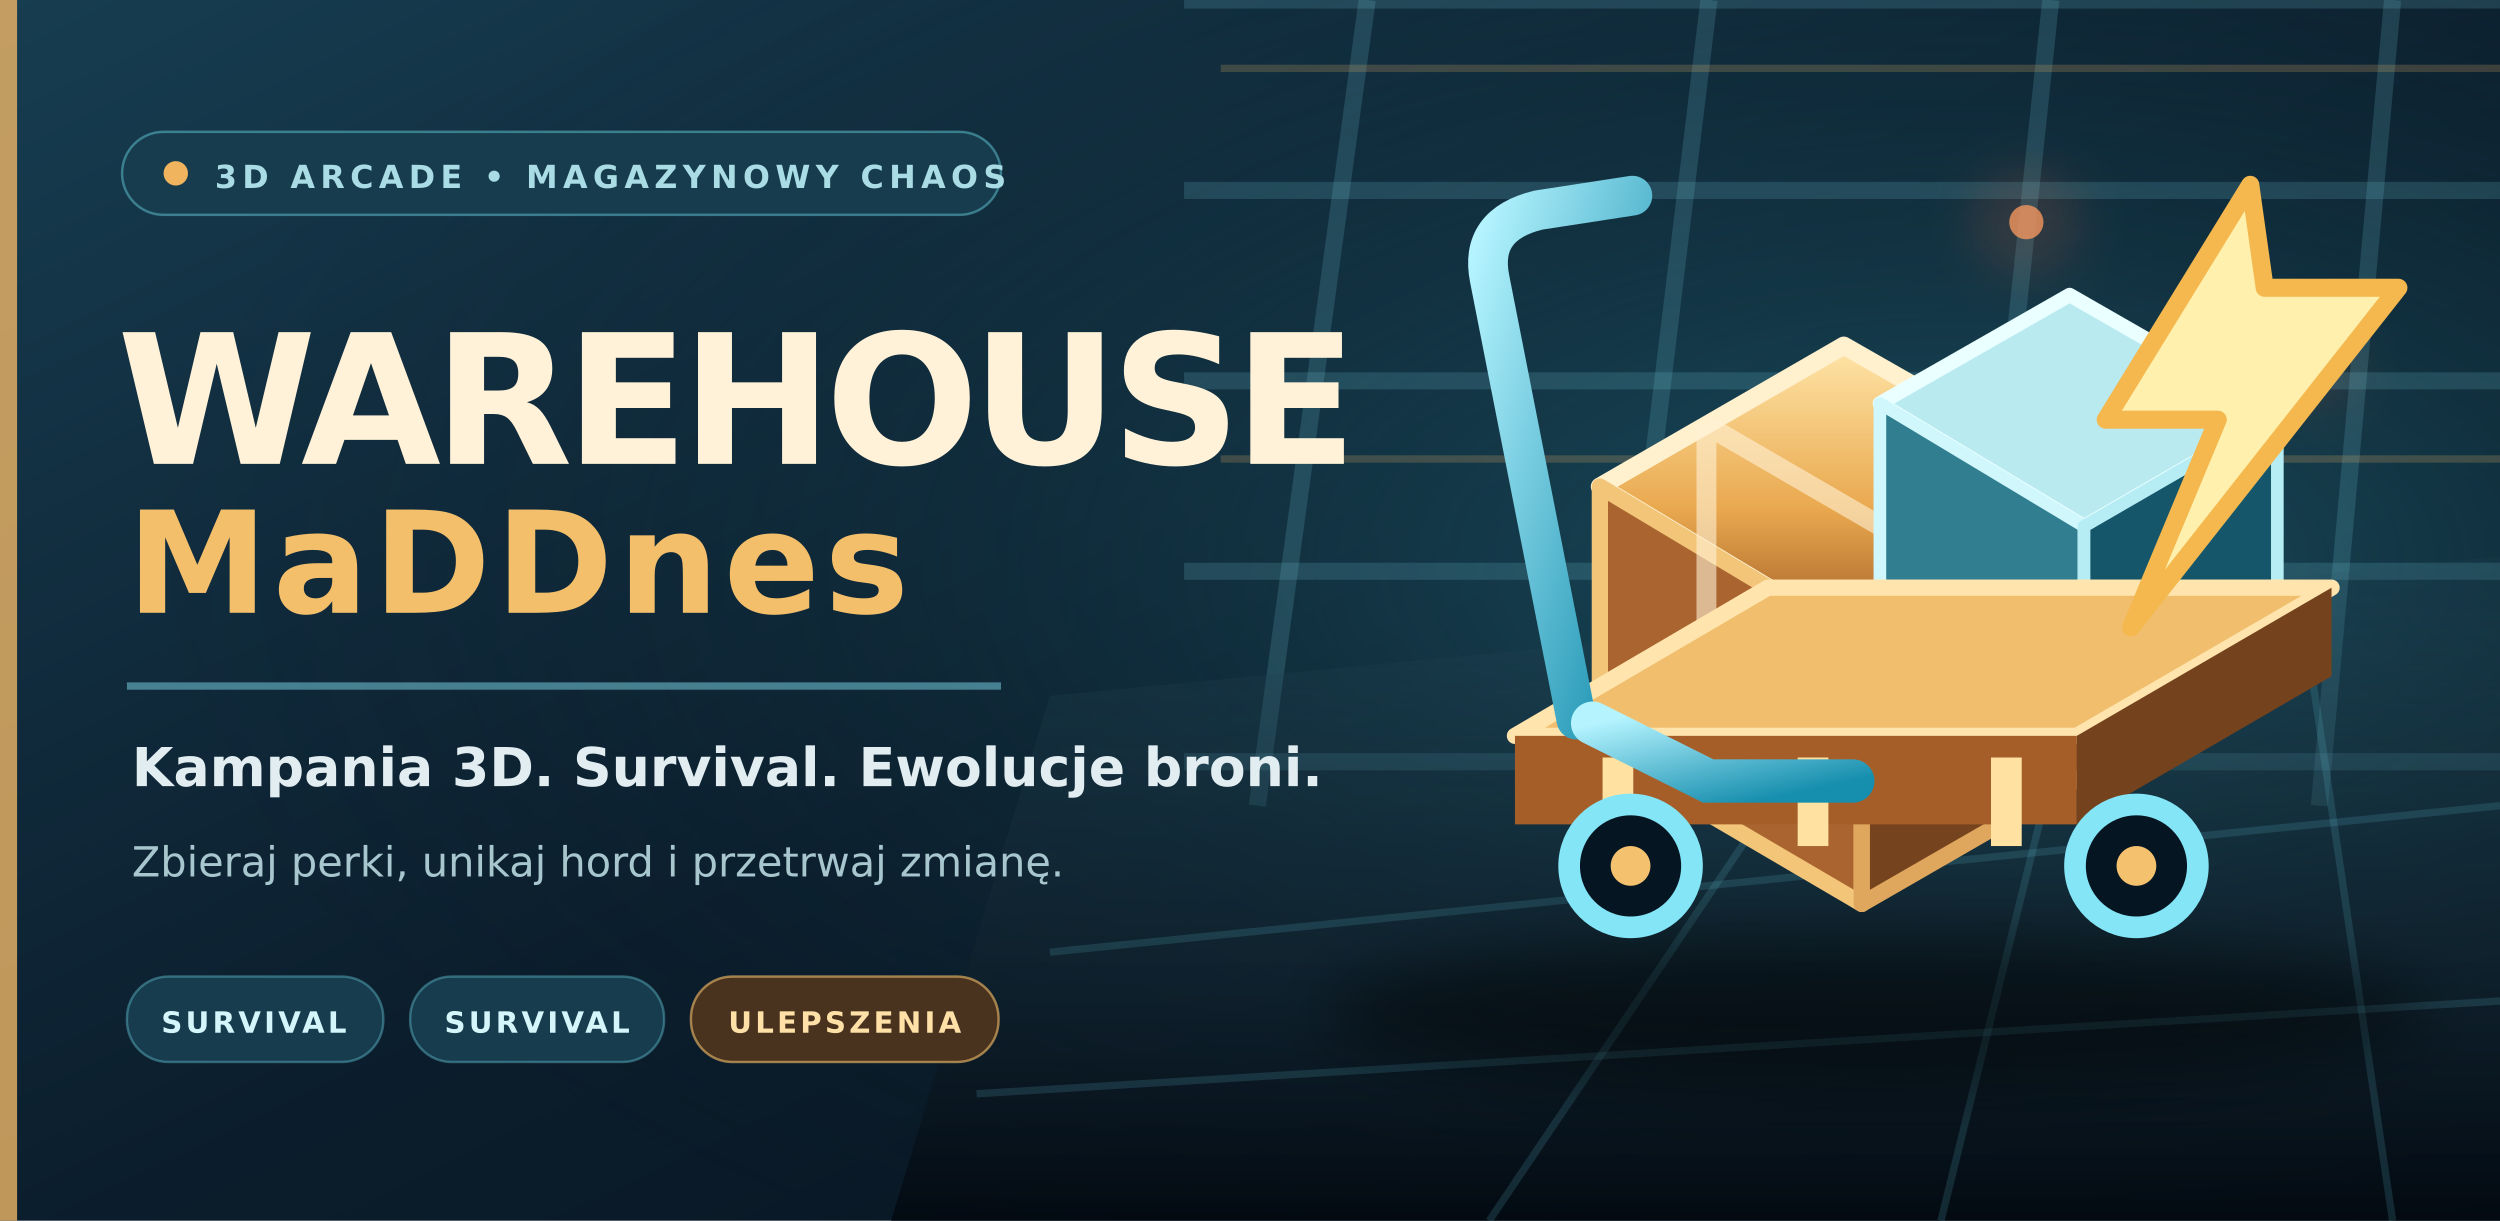
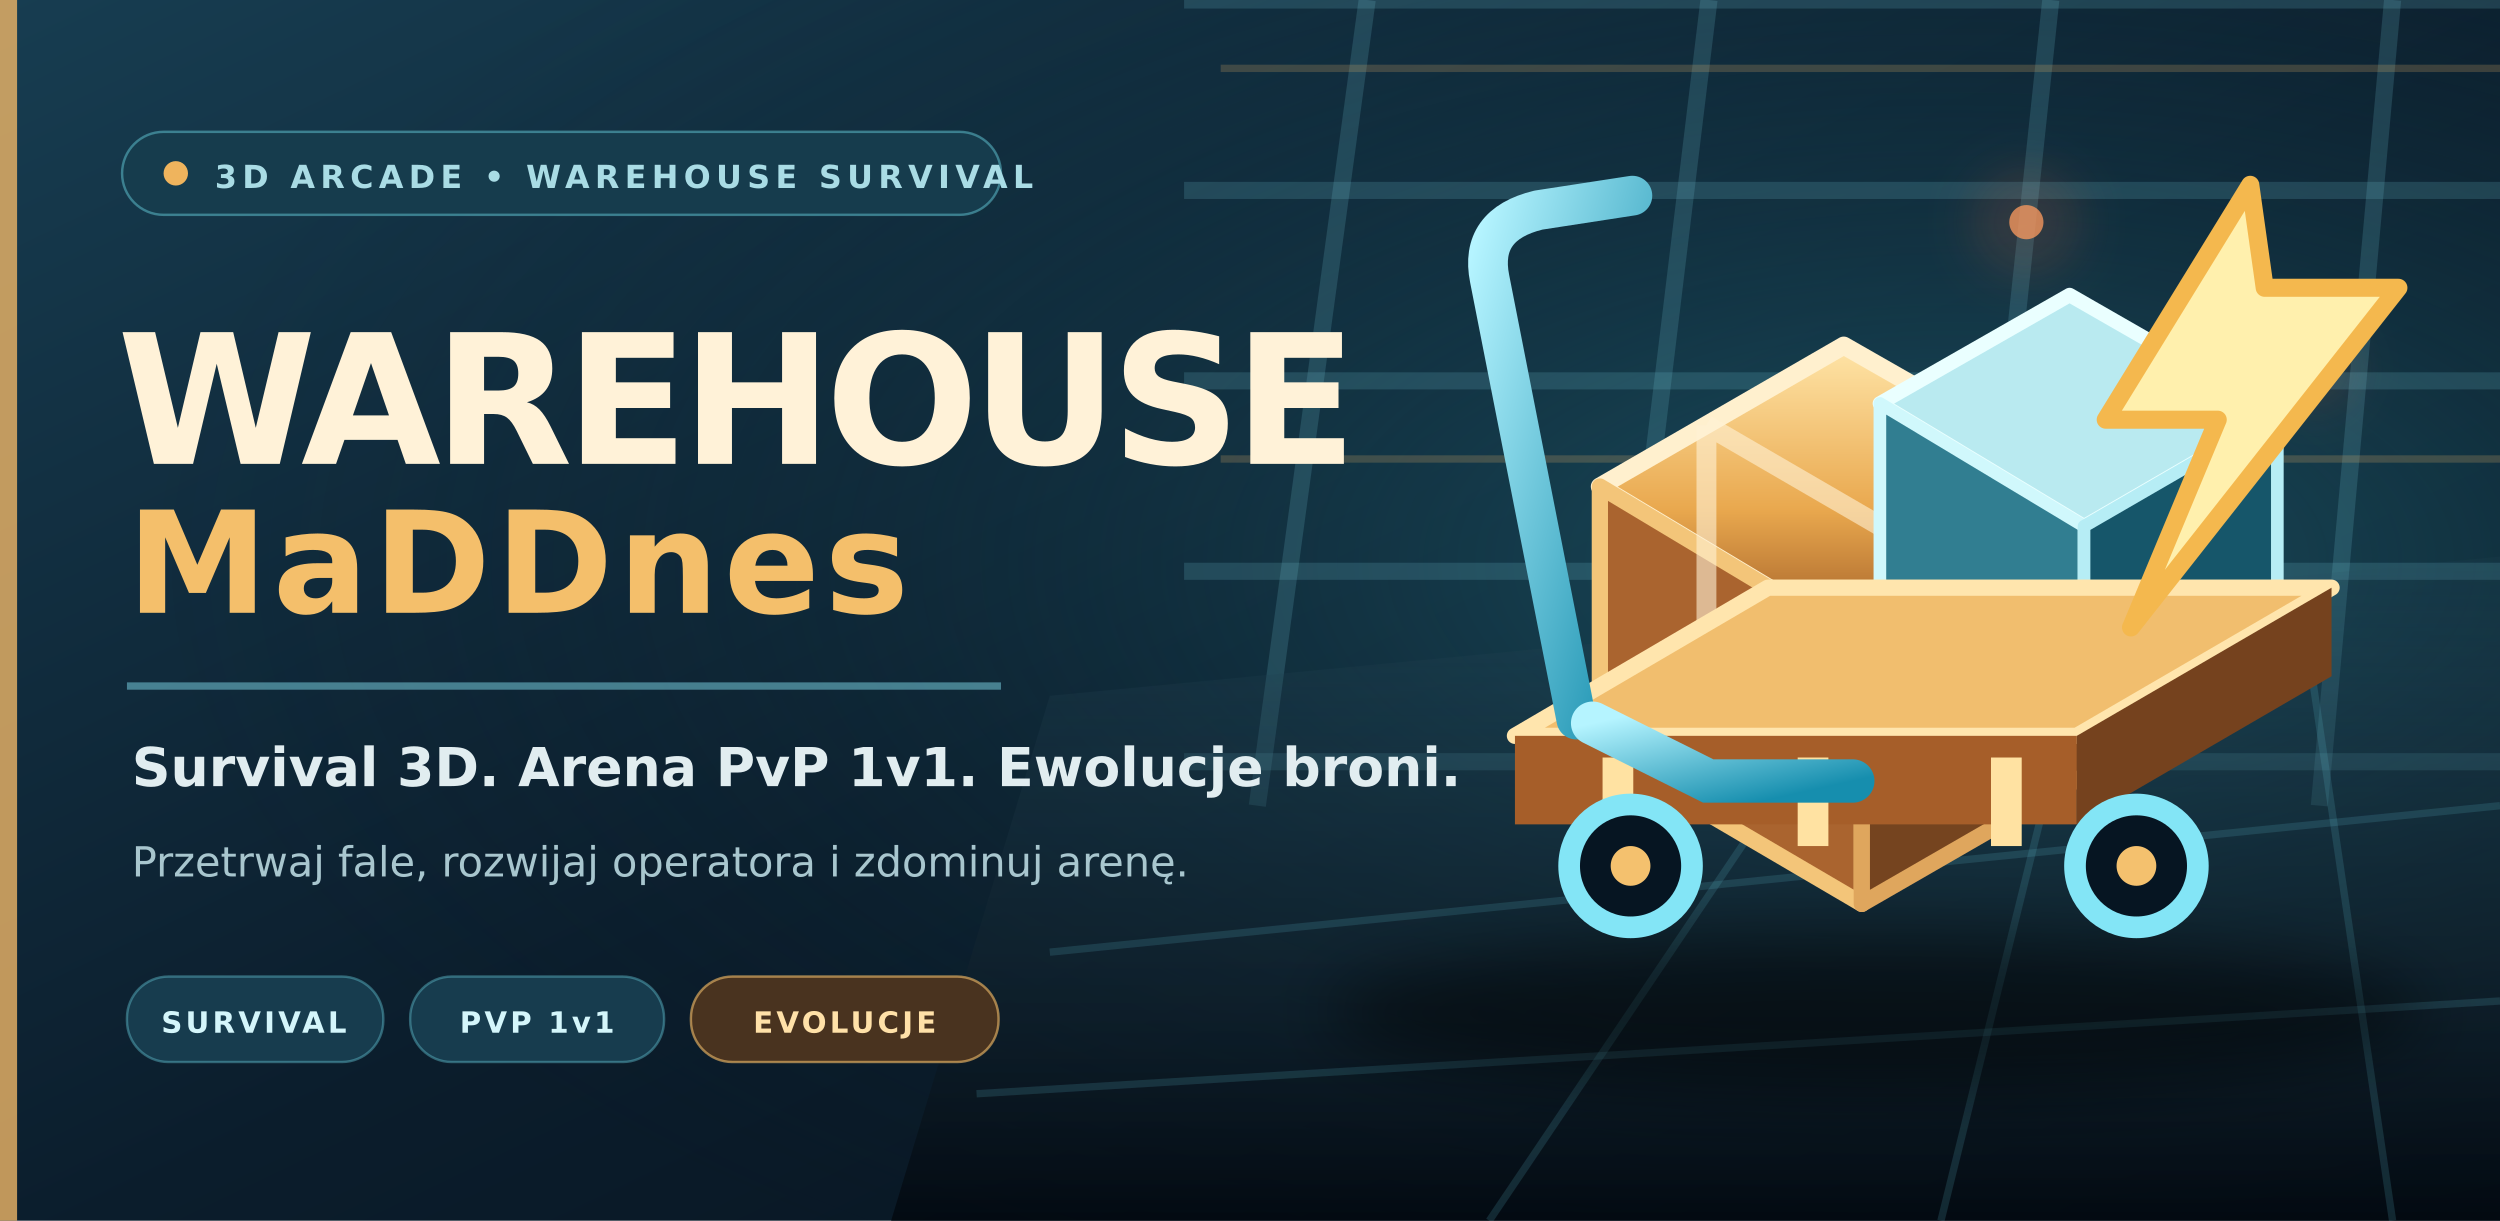
<svg xmlns="http://www.w3.org/2000/svg" width="1024" height="500" viewBox="0 0 1024 500">
  <defs>
    <linearGradient id="bg" x1="0" y1="0" x2="1" y2="1">
      <stop stop-color="#173d51" />
      <stop offset=".52" stop-color="#0b1d2c" />
      <stop offset="1" stop-color="#06101a" />
    </linearGradient>
    <radialGradient id="light" cx=".78" cy=".46" r=".72">
      <stop stop-color="#28778a" stop-opacity=".58" />
      <stop offset="1" stop-color="#07131d" stop-opacity="0" />
    </radialGradient>
    <linearGradient id="gold" x1="0" y1="0" x2="0" y2="1">
      <stop stop-color="#ffe5a8" />
      <stop offset=".55" stop-color="#e9a84e" />
      <stop offset="1" stop-color="#985522" />
    </linearGradient>
    <linearGradient id="cyan" x1="0" y1="0" x2="1" y2="1">
      <stop stop-color="#b5f4ff" />
      <stop offset="1" stop-color="#168eae" />
    </linearGradient>
    <linearGradient id="floor" x1="0" y1="0" x2="0" y2="1">
      <stop stop-color="#284b5d" stop-opacity=".12" />
      <stop offset="1" stop-color="#02080f" stop-opacity=".86" />
    </linearGradient>
    <filter id="shadow" x="-40%" y="-40%" width="180%" height="180%">
      <feGaussianBlur stdDeviation="13" />
    </filter>
    <filter id="glow" x="-60%" y="-60%" width="220%" height="220%">
      <feGaussianBlur stdDeviation="9" />
    </filter>
  </defs>
  <rect width="1024" height="500" fill="url(#bg)" />
  <rect width="1024" height="500" fill="url(#light)" />
  <g fill="none" stroke="#75cbdc" stroke-opacity=".18" stroke-width="7">
    <path d="M485 0H1024M485 78H1024M485 156H1024M485 234H1024M485 312H1024" />
    <path d="M560 0 515 330M700 0 660 330M840 0 805 330M980 0 950 330" />
    <path d="M500 28 1024 28M500 188 1024 188" stroke="#e3af65" stroke-opacity=".22" stroke-width="3" />
  </g>
  <path d="M430 285 1024 228V500H365Z" fill="url(#floor)" />
  <g stroke="#62bfd0" stroke-opacity=".17" stroke-width="3" fill="none">
    <path d="M610 500 755 285M795 500 850 278M980 500 946 270" />
    <path d="M430 390 1024 330M400 448 1024 410" />
  </g>
  <g opacity=".78">
    <circle cx="830" cy="91" r="23" fill="#ed6d45" opacity=".18" filter="url(#glow)" />
    <circle cx="830" cy="91" r="7" fill="#ff9a5d" />
    <circle cx="948" cy="151" r="18" fill="#e66d46" opacity=".16" filter="url(#glow)" />
    <circle cx="948" cy="151" r="5" fill="#ff9a5d" />
  </g>
  <ellipse cx="768" cy="415" rx="225" ry="32" fill="#000" opacity=".46" filter="url(#shadow)" />
  <g transform="translate(585 72) scale(.74)">
    <path d="M95 172 230 94 377 178 240 259Z" fill="url(#gold)" stroke="#fff0ce" stroke-width="10" stroke-linejoin="round" />
    <path d="M95 172V318L240 403V259Z" fill="#aa642f" stroke="#f3c579" stroke-width="9" stroke-linejoin="round" />
    <path d="M240 259 377 178V324L240 403Z" fill="#75441f" stroke="#dfa65d" stroke-width="9" stroke-linejoin="round" />
    <path d="M154 138 290 217M154 138V283" stroke="#fff2d5" stroke-opacity=".6" stroke-width="11" />
    <path d="M250 126 355 66 470 132 363 194Z" fill="#b9eaf0" stroke="#eaffff" stroke-width="8" stroke-linejoin="round" />
    <path d="M250 126V242L363 308V194Z" fill="#317e91" stroke="#d0f8fc" stroke-width="7" stroke-linejoin="round" />
    <path d="M363 194 470 132V248L363 308Z" fill="#16566a" stroke="#b6edf5" stroke-width="7" stroke-linejoin="round" />
    <path d="M48 310 359 310 500 228 188 228Z" fill="#f1be6e" stroke="#ffe5ad" stroke-width="9" stroke-linejoin="round" />
    <path d="M48 310V359L359 359V310Z" fill="#a65e29" />
    <path d="M359 310V359L500 277V228Z" fill="#75421e" />
    <path d="M105 322V371M213 322V371M320 322V371" stroke="#ffe2a2" stroke-width="17" />
    <path d="M82 301 34 57Q28 27 61 19L113 11" fill="none" stroke="url(#cyan)" stroke-width="22" stroke-linecap="round" stroke-linejoin="round" />
    <path d="M91 303 155 335H235" fill="none" stroke="url(#cyan)" stroke-width="24" stroke-linecap="round" />
    <circle cx="112" cy="382" r="34" fill="#061522" stroke="#83e5f6" stroke-width="12" />
    <circle cx="112" cy="382" r="11" fill="#f4c16e" />
    <circle cx="392" cy="382" r="34" fill="#061522" stroke="#83e5f6" stroke-width="12" />
    <circle cx="392" cy="382" r="11" fill="#f4c16e" />
    <path d="m455 5-80 130h62l-48 115 148-188h-74z" fill="#fff0ad" stroke="#f4b84e" stroke-width="10" stroke-linejoin="round" />
  </g>
  <g font-family="DejaVu Sans, sans-serif">
    <rect x="50" y="54" width="360" height="34" rx="17" fill="#163c4d" stroke="#5bb9c8" stroke-opacity=".55" />
    <circle cx="72" cy="71" r="5" fill="#efb45d" />
-     <text x="88" y="77" fill="#a9dce5" font-size="13" font-weight="700" letter-spacing="2.2">3D ARCADE • MAGAZYNOWY CHAOS</text>
+     <text x="88" y="77" fill="#a9dce5" font-size="13" font-weight="700" letter-spacing="2.2">3D ARCADE • WAREHOUSE SURVIVAL</text>
    <text x="48" y="190" fill="#fff2d8" font-size="74" font-weight="900" letter-spacing="-3">WAREHOUSE</text>
    <text x="52" y="251" fill="#f4bf6b" font-size="58" font-weight="900" letter-spacing="2">MaDDnes</text>
    <path d="M52 281H410" stroke="#75c8d8" stroke-opacity=".55" stroke-width="3" />
-     <text x="54" y="322" fill="#e1edf0" font-size="22" font-weight="700">Kampania 3D. Survival. Ewolucje broni.</text>
-     <text x="54" y="359" fill="#a8c6ce" font-size="17" font-weight="500">Zbieraj perki, unikaj hord i przetrwaj zmianę.</text>
+     <text x="54" y="322" fill="#e1edf0" font-size="22" font-weight="700">Survival 3D. Arena PvP 1v1. Ewolucje broni.</text>
+     <text x="54" y="359" fill="#a8c6ce" font-size="17" font-weight="500">Przetrwaj fale, rozwijaj operatora i zdominuj arenę.</text>
    <g transform="translate(52 400)">
      <rect width="105" height="35" rx="17" fill="#173c4e" stroke="#5dbacb" stroke-opacity=".45" />
      <text x="52" y="23" text-anchor="middle" fill="#d4f6fb" font-size="12" font-weight="800" letter-spacing="1.3">SURVIVAL</text>
      <rect x="116" width="104" height="35" rx="17" fill="#173c4e" stroke="#5dbacb" stroke-opacity=".45" />
-       <text x="168" y="23" text-anchor="middle" fill="#d4f6fb" font-size="12" font-weight="800" letter-spacing="1.3">SURVIVAL</text>
+       <text x="168" y="23" text-anchor="middle" fill="#d4f6fb" font-size="12" font-weight="800" letter-spacing="1.3">PVP 1v1</text>
      <rect x="231" width="126" height="35" rx="17" fill="#49331f" stroke="#d9a85f" stroke-opacity=".7" />
-       <text x="294" y="23" text-anchor="middle" fill="#ffe1a8" font-size="12" font-weight="800" letter-spacing="1.3">ULEPSZENIA</text>
+       <text x="294" y="23" text-anchor="middle" fill="#ffe1a8" font-size="12" font-weight="800" letter-spacing="1.3">EVOLUCJE</text>
    </g>
  </g>
  <rect x="0" y="0" width="7" height="500" fill="#eeb566" opacity=".8" />
</svg>
